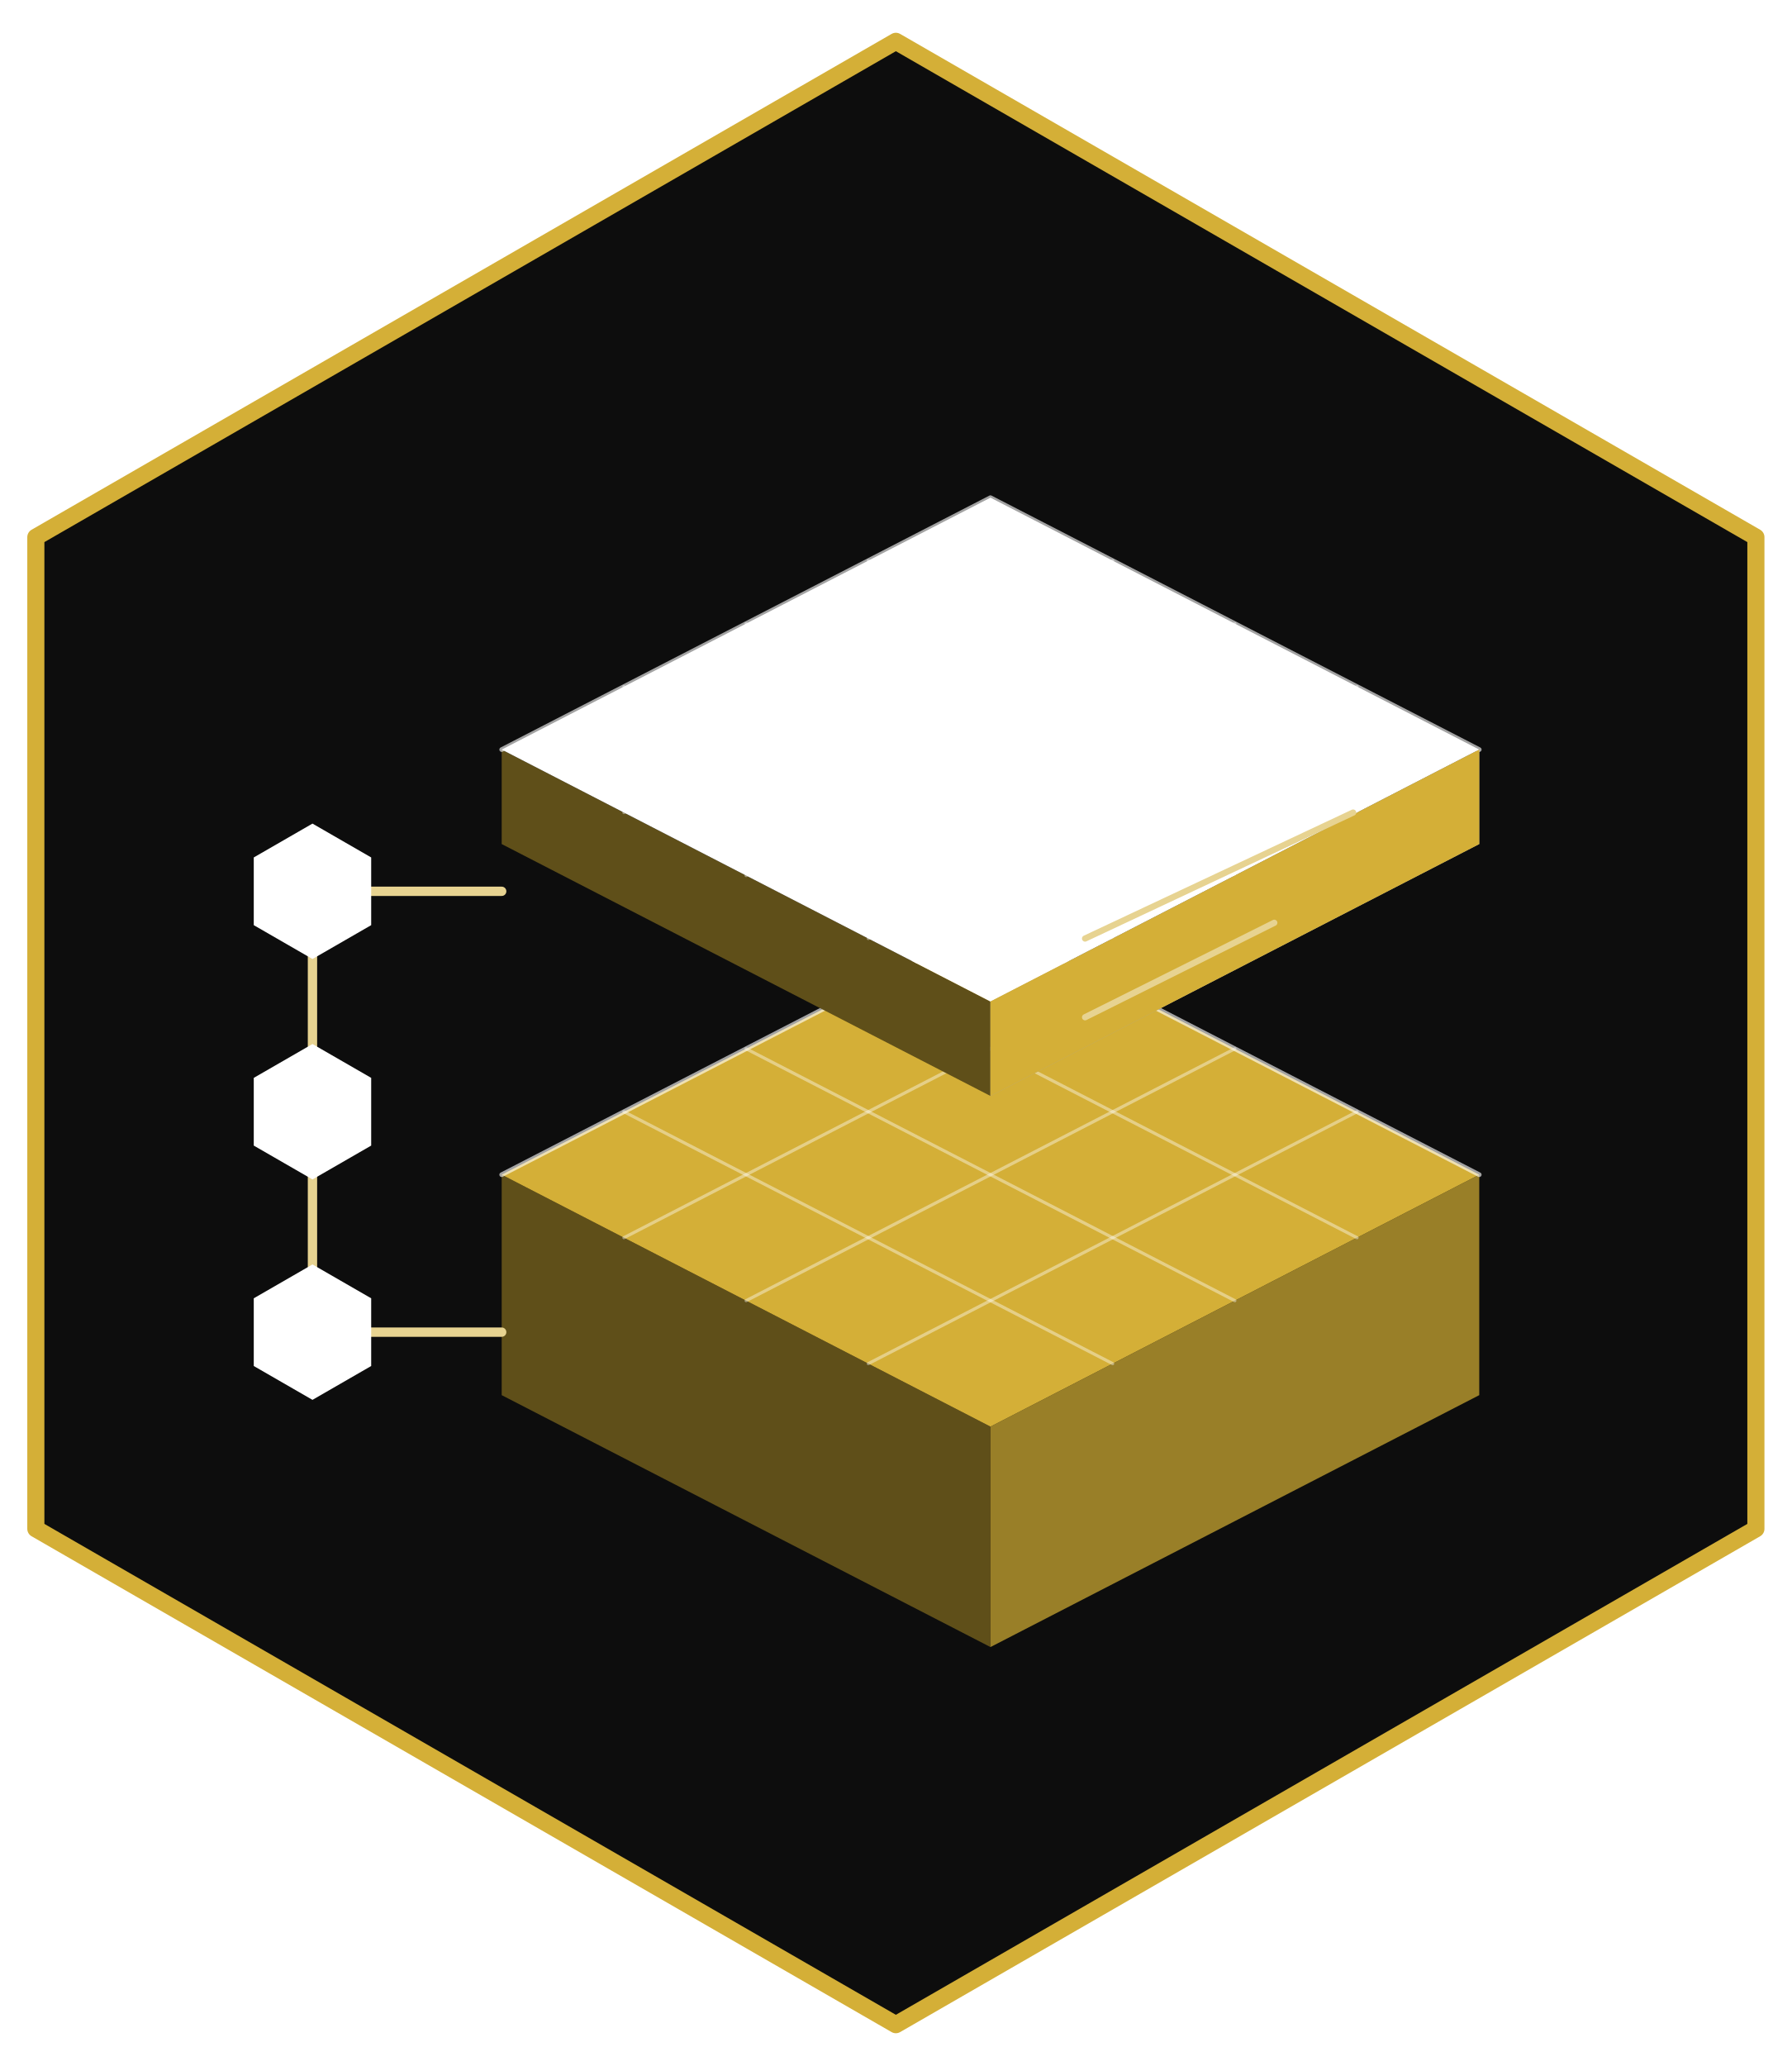
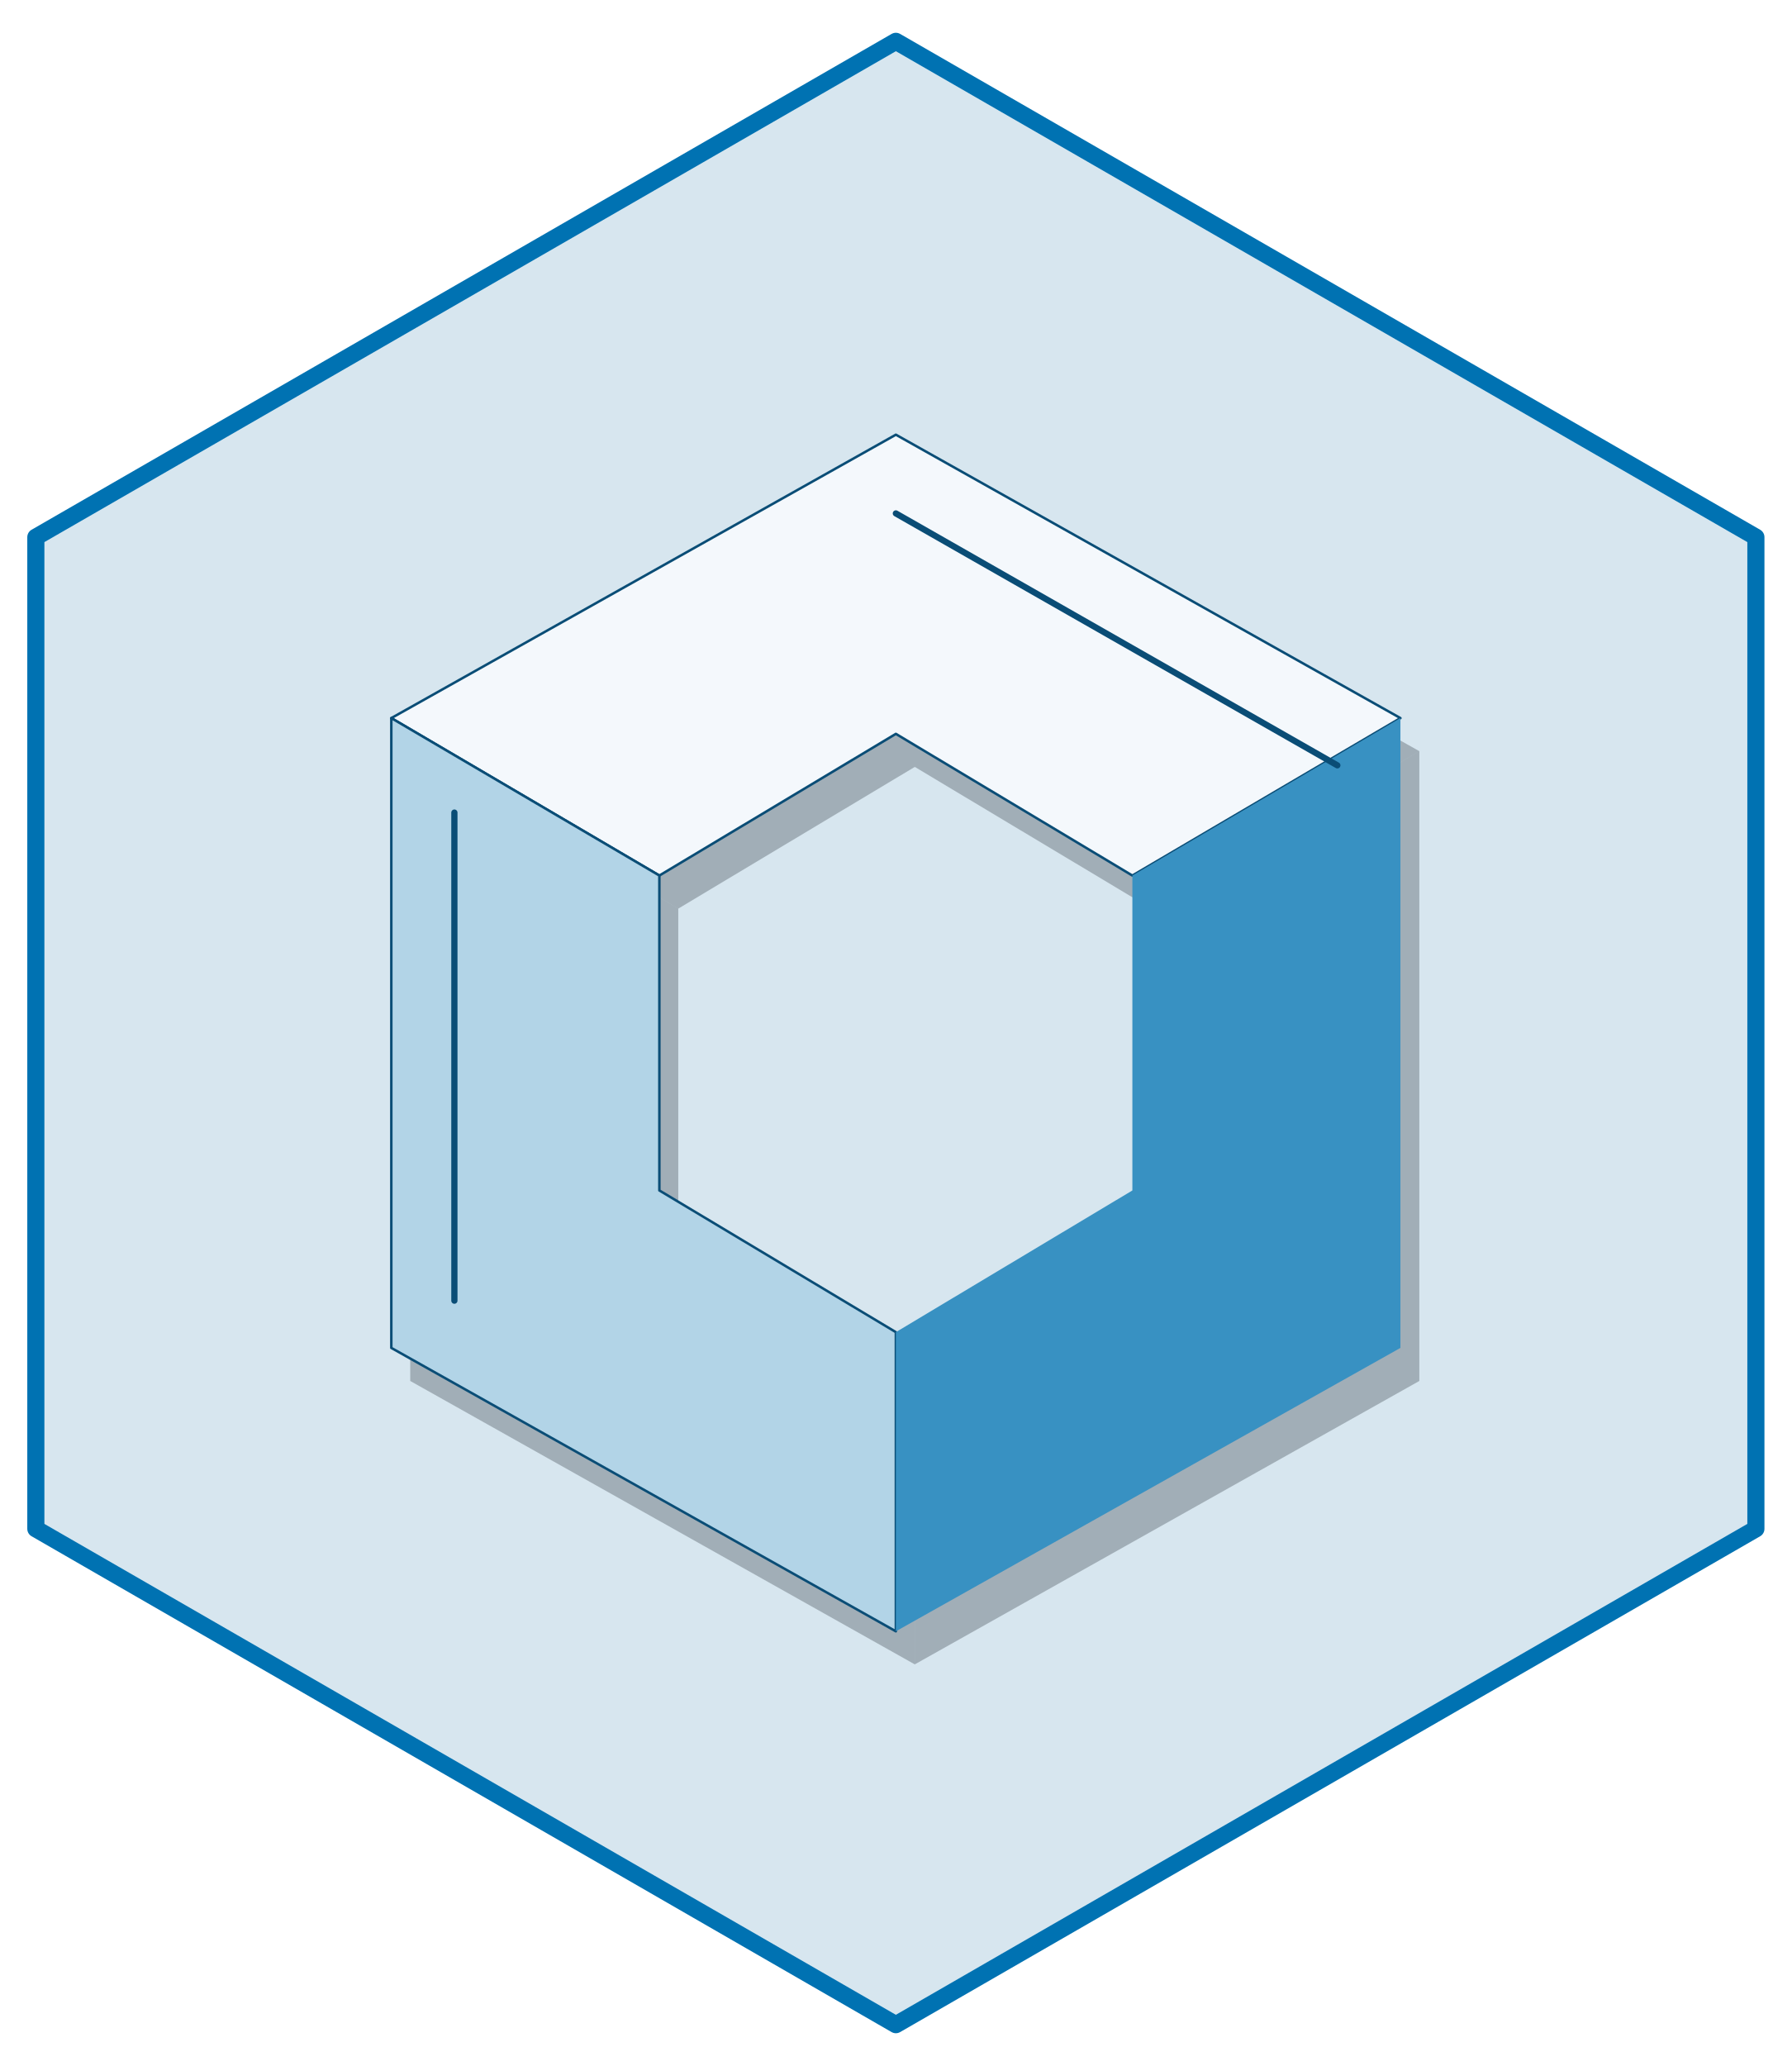
- <svg xmlns="http://www.w3.org/2000/svg" width="432" height="498" viewBox="0 0 432 498">
-   <path fill-rule="nonzero" fill="rgb(5.098%, 5.098%, 5.098%)" fill-opacity="1" stroke-width="4.125" stroke-linecap="round" stroke-linejoin="round" stroke="rgb(83.137%, 68.627%, 21.569%)" stroke-opacity="1" stroke-miterlimit="10" d="M 216 9.961 L 423.359 129.48 L 423.359 368.52 L 216 488.039 L 8.641 368.52 L 8.641 129.48 Z M 216 9.961 " />
-   <path fill-rule="nonzero" fill="rgb(37.255%, 30.98%, 9.804%)" fill-opacity="1" d="M 120.961 283.156 L 238.809 343.883 L 238.809 397.016 L 120.961 336.293 Z M 120.961 283.156 " />
-   <path fill-rule="nonzero" fill="rgb(60%, 49.804%, 15.686%)" fill-opacity="1" d="M 238.809 343.883 L 356.66 283.156 L 356.66 336.293 L 238.809 397.016 Z M 238.809 343.883 " />
-   <path fill-rule="nonzero" fill="rgb(83.137%, 68.627%, 21.569%)" fill-opacity="1" d="M 120.961 283.156 L 238.809 222.434 L 356.66 283.156 L 238.809 343.883 Z M 120.961 283.156 " />
-   <path fill="none" stroke-width="0.75" stroke-linecap="round" stroke-linejoin="round" stroke="rgb(100%, 100%, 100%)" stroke-opacity="0.4" stroke-miterlimit="10" d="M 150.422 267.977 L 268.273 328.699 " />
-   <path fill="none" stroke-width="0.75" stroke-linecap="round" stroke-linejoin="round" stroke="rgb(100%, 100%, 100%)" stroke-opacity="0.4" stroke-miterlimit="10" d="M 209.348 328.699 L 327.195 267.977 " />
-   <path fill="none" stroke-width="0.75" stroke-linecap="round" stroke-linejoin="round" stroke="rgb(100%, 100%, 100%)" stroke-opacity="0.4" stroke-miterlimit="10" d="M 179.887 252.797 L 297.734 313.52 " />
-   <path fill="none" stroke-width="0.75" stroke-linecap="round" stroke-linejoin="round" stroke="rgb(100%, 100%, 100%)" stroke-opacity="0.4" stroke-miterlimit="10" d="M 179.887 313.52 L 297.734 252.797 " />
-   <path fill="none" stroke-width="0.75" stroke-linecap="round" stroke-linejoin="round" stroke="rgb(100%, 100%, 100%)" stroke-opacity="0.4" stroke-miterlimit="10" d="M 209.348 237.613 L 327.195 298.34 " />
-   <path fill="none" stroke-width="0.75" stroke-linecap="round" stroke-linejoin="round" stroke="rgb(100%, 100%, 100%)" stroke-opacity="0.4" stroke-miterlimit="10" d="M 150.422 298.34 L 268.273 237.613 " />
-   <path fill="none" stroke-width="1.125" stroke-linecap="round" stroke-linejoin="round" stroke="rgb(100%, 100%, 100%)" stroke-opacity="0.62" stroke-miterlimit="10" d="M 120.961 283.156 L 238.809 222.434 L 356.66 283.156 " />
-   <path fill-rule="nonzero" fill="rgb(37.255%, 30.98%, 9.804%)" fill-opacity="1" d="M 120.961 180.684 L 238.809 241.41 L 238.809 264.18 L 120.961 203.457 Z M 120.961 180.684 " />
-   <path fill-rule="nonzero" fill="rgb(68.627%, 65.49%, 54.902%)" fill-opacity="1" d="M 238.809 241.41 L 356.66 180.684 L 356.66 203.457 L 238.809 264.18 Z M 238.809 241.41 " />
-   <path fill-rule="nonzero" fill="rgb(100%, 100%, 100%)" fill-opacity="1" d="M 120.961 180.684 L 238.809 119.961 L 356.66 180.684 L 238.809 241.41 Z M 120.961 180.684 " />
-   <path fill="none" stroke-width="0.75" stroke-linecap="round" stroke-linejoin="round" stroke="rgb(100%, 100%, 100%)" stroke-opacity="0.4" stroke-miterlimit="10" d="M 150.422 165.504 L 268.273 226.227 " />
-   <path fill="none" stroke-width="0.75" stroke-linecap="round" stroke-linejoin="round" stroke="rgb(100%, 100%, 100%)" stroke-opacity="0.4" stroke-miterlimit="10" d="M 209.348 226.227 L 327.195 165.504 " />
-   <path fill="none" stroke-width="0.75" stroke-linecap="round" stroke-linejoin="round" stroke="rgb(100%, 100%, 100%)" stroke-opacity="0.4" stroke-miterlimit="10" d="M 179.887 150.324 L 297.734 211.047 " />
-   <path fill="none" stroke-width="0.75" stroke-linecap="round" stroke-linejoin="round" stroke="rgb(100%, 100%, 100%)" stroke-opacity="0.4" stroke-miterlimit="10" d="M 179.887 211.047 L 297.734 150.324 " />
-   <path fill="none" stroke-width="0.75" stroke-linecap="round" stroke-linejoin="round" stroke="rgb(100%, 100%, 100%)" stroke-opacity="0.4" stroke-miterlimit="10" d="M 209.348 135.141 L 327.195 195.867 " />
-   <path fill="none" stroke-width="0.75" stroke-linecap="round" stroke-linejoin="round" stroke="rgb(100%, 100%, 100%)" stroke-opacity="0.4" stroke-miterlimit="10" d="M 150.422 195.867 L 268.273 135.141 " />
-   <path fill="none" stroke-width="1.125" stroke-linecap="round" stroke-linejoin="round" stroke="rgb(100%, 100%, 100%)" stroke-opacity="0.62" stroke-miterlimit="10" d="M 120.961 180.684 L 238.809 119.961 L 356.66 180.684 " />
-   <path fill="none" stroke-width="2.25" stroke-linecap="round" stroke-linejoin="round" stroke="rgb(90.588%, 82.745%, 56.863%)" stroke-opacity="1" stroke-miterlimit="10" d="M 120.961 214.844 L 75.34 214.844 L 75.34 321.109 L 120.961 321.109 " />
-   <path fill-rule="nonzero" fill="rgb(100%, 100%, 100%)" fill-opacity="1" d="M 75.34 304.789 L 61.184 312.949 L 61.184 329.27 L 75.34 337.43 L 89.496 329.27 L 89.496 312.949 Z M 75.34 304.789 " />
-   <path fill-rule="nonzero" fill="rgb(100%, 100%, 100%)" fill-opacity="1" d="M 75.34 251.656 L 61.184 259.816 L 61.184 276.137 L 75.34 284.297 L 89.496 276.137 L 89.496 259.816 Z M 75.34 251.656 " />
-   <path fill-rule="nonzero" fill="rgb(100%, 100%, 100%)" fill-opacity="1" d="M 75.34 198.523 L 61.184 206.684 L 61.184 223.004 L 75.34 231.164 L 89.496 223.004 L 89.496 206.684 Z M 75.34 198.523 " />
-   <path fill-rule="nonzero" fill="rgb(83.137%, 68.627%, 21.569%)" fill-opacity="1" d="M 238.809 241.41 L 356.66 180.684 L 356.66 203.457 L 238.809 264.18 Z M 238.809 241.41 " />
-   <path fill="none" stroke-width="1.5" stroke-linecap="round" stroke-linejoin="round" stroke="rgb(90.588%, 82.745%, 56.863%)" stroke-opacity="1" stroke-miterlimit="10" d="M 261.621 226.227 L 326.246 195.867 " />
-   <path fill="none" stroke-width="1.5" stroke-linecap="round" stroke-linejoin="round" stroke="rgb(90.588%, 82.745%, 56.863%)" stroke-opacity="1" stroke-miterlimit="10" d="M 261.621 245.203 L 307.238 222.434 " />
+ <svg xmlns="http://www.w3.org/2000/svg" width="432pt" height="498pt" viewBox="0 0 432 498">
+   <path fill-rule="nonzero" fill="rgb(84.314%, 90.196%, 93.725%)" fill-opacity="1" stroke-width="4.125" stroke-linecap="round" stroke-linejoin="round" stroke="rgb(0%, 44.706%, 69.804%)" stroke-opacity="1" stroke-miterlimit="10" d="M 216 9.961 L 423.359 129.48 L 423.359 368.52 L 216 488.039 L 8.641 368.52 L 8.641 129.48 Z M 216 9.961 " />
+   <path fill-rule="nonzero" fill="rgb(1.176%, 3.922%, 7.059%)" fill-opacity="0.251" d="M 220.562 112.75 L 342.215 181.066 L 277.586 219.016 L 220.562 184.859 L 163.539 219.016 L 98.91 181.066 Z M 220.562 112.75 " />
+   <path fill-rule="nonzero" fill="rgb(95.686%, 97.255%, 98.824%)" fill-opacity="1" stroke-width="0.6" stroke-linecap="round" stroke-linejoin="round" stroke="rgb(3.922%, 30.196%, 46.275%)" stroke-opacity="1" stroke-miterlimit="10" d="M 216 104.781 L 337.652 173.094 L 273.023 211.047 L 216 176.891 L 158.977 211.047 L 94.348 173.094 Z M 216 104.781 " />
+   <path fill-rule="nonzero" fill="rgb(1.176%, 3.922%, 7.059%)" fill-opacity="0.251" d="M 98.91 181.066 L 163.539 219.016 L 163.539 294.922 L 220.562 329.082 L 220.562 401.191 L 98.91 332.875 Z M 98.91 181.066 " />
+   <path fill-rule="nonzero" fill="rgb(69.804%, 83.137%, 90.588%)" fill-opacity="1" stroke-width="0.6" stroke-linecap="round" stroke-linejoin="round" stroke="rgb(3.922%, 30.196%, 46.275%)" stroke-opacity="1" stroke-miterlimit="10" d="M 94.348 173.094 L 158.977 211.047 L 158.977 286.953 L 216 321.109 L 216 393.219 L 94.348 324.906 Z M 94.348 173.094 " />
+   <path fill-rule="nonzero" fill="rgb(1.176%, 3.922%, 7.059%)" fill-opacity="0.251" d="M 220.562 401.191 L 220.562 329.082 L 277.586 294.922 L 277.586 219.016 L 342.215 181.066 L 342.215 332.875 Z M 220.562 401.191 " />
+   <path fill-rule="nonzero" fill="rgb(21.961%, 56.863%, 76.078%)" fill-opacity="1" d="M 216 393.219 L 216 321.109 L 273.023 286.953 L 273.023 211.047 L 337.652 173.094 L 337.652 324.906 Z M 216 393.219 " />
+   <path fill-rule="nonzero" fill="rgb(84.314%, 90.196%, 93.725%)" fill-opacity="1" d="M 216 193.969 L 168.262 221.484 L 168.262 276.516 L 216 304.031 L 263.738 276.516 L 263.738 221.484 Z M 216 193.969 " />
+   <path fill="none" stroke-width="1.5" stroke-linecap="round" stroke-linejoin="round" stroke="rgb(3.922%, 30.196%, 46.275%)" stroke-opacity="1" stroke-miterlimit="10" d="M 216 123.758 L 322.445 184.48 " />
+   <path fill="none" stroke-width="1.5" stroke-linecap="round" stroke-linejoin="round" stroke="rgb(3.922%, 30.196%, 46.275%)" stroke-opacity="1" stroke-miterlimit="10" d="M 109.555 195.867 L 109.555 313.52 " />
</svg>
